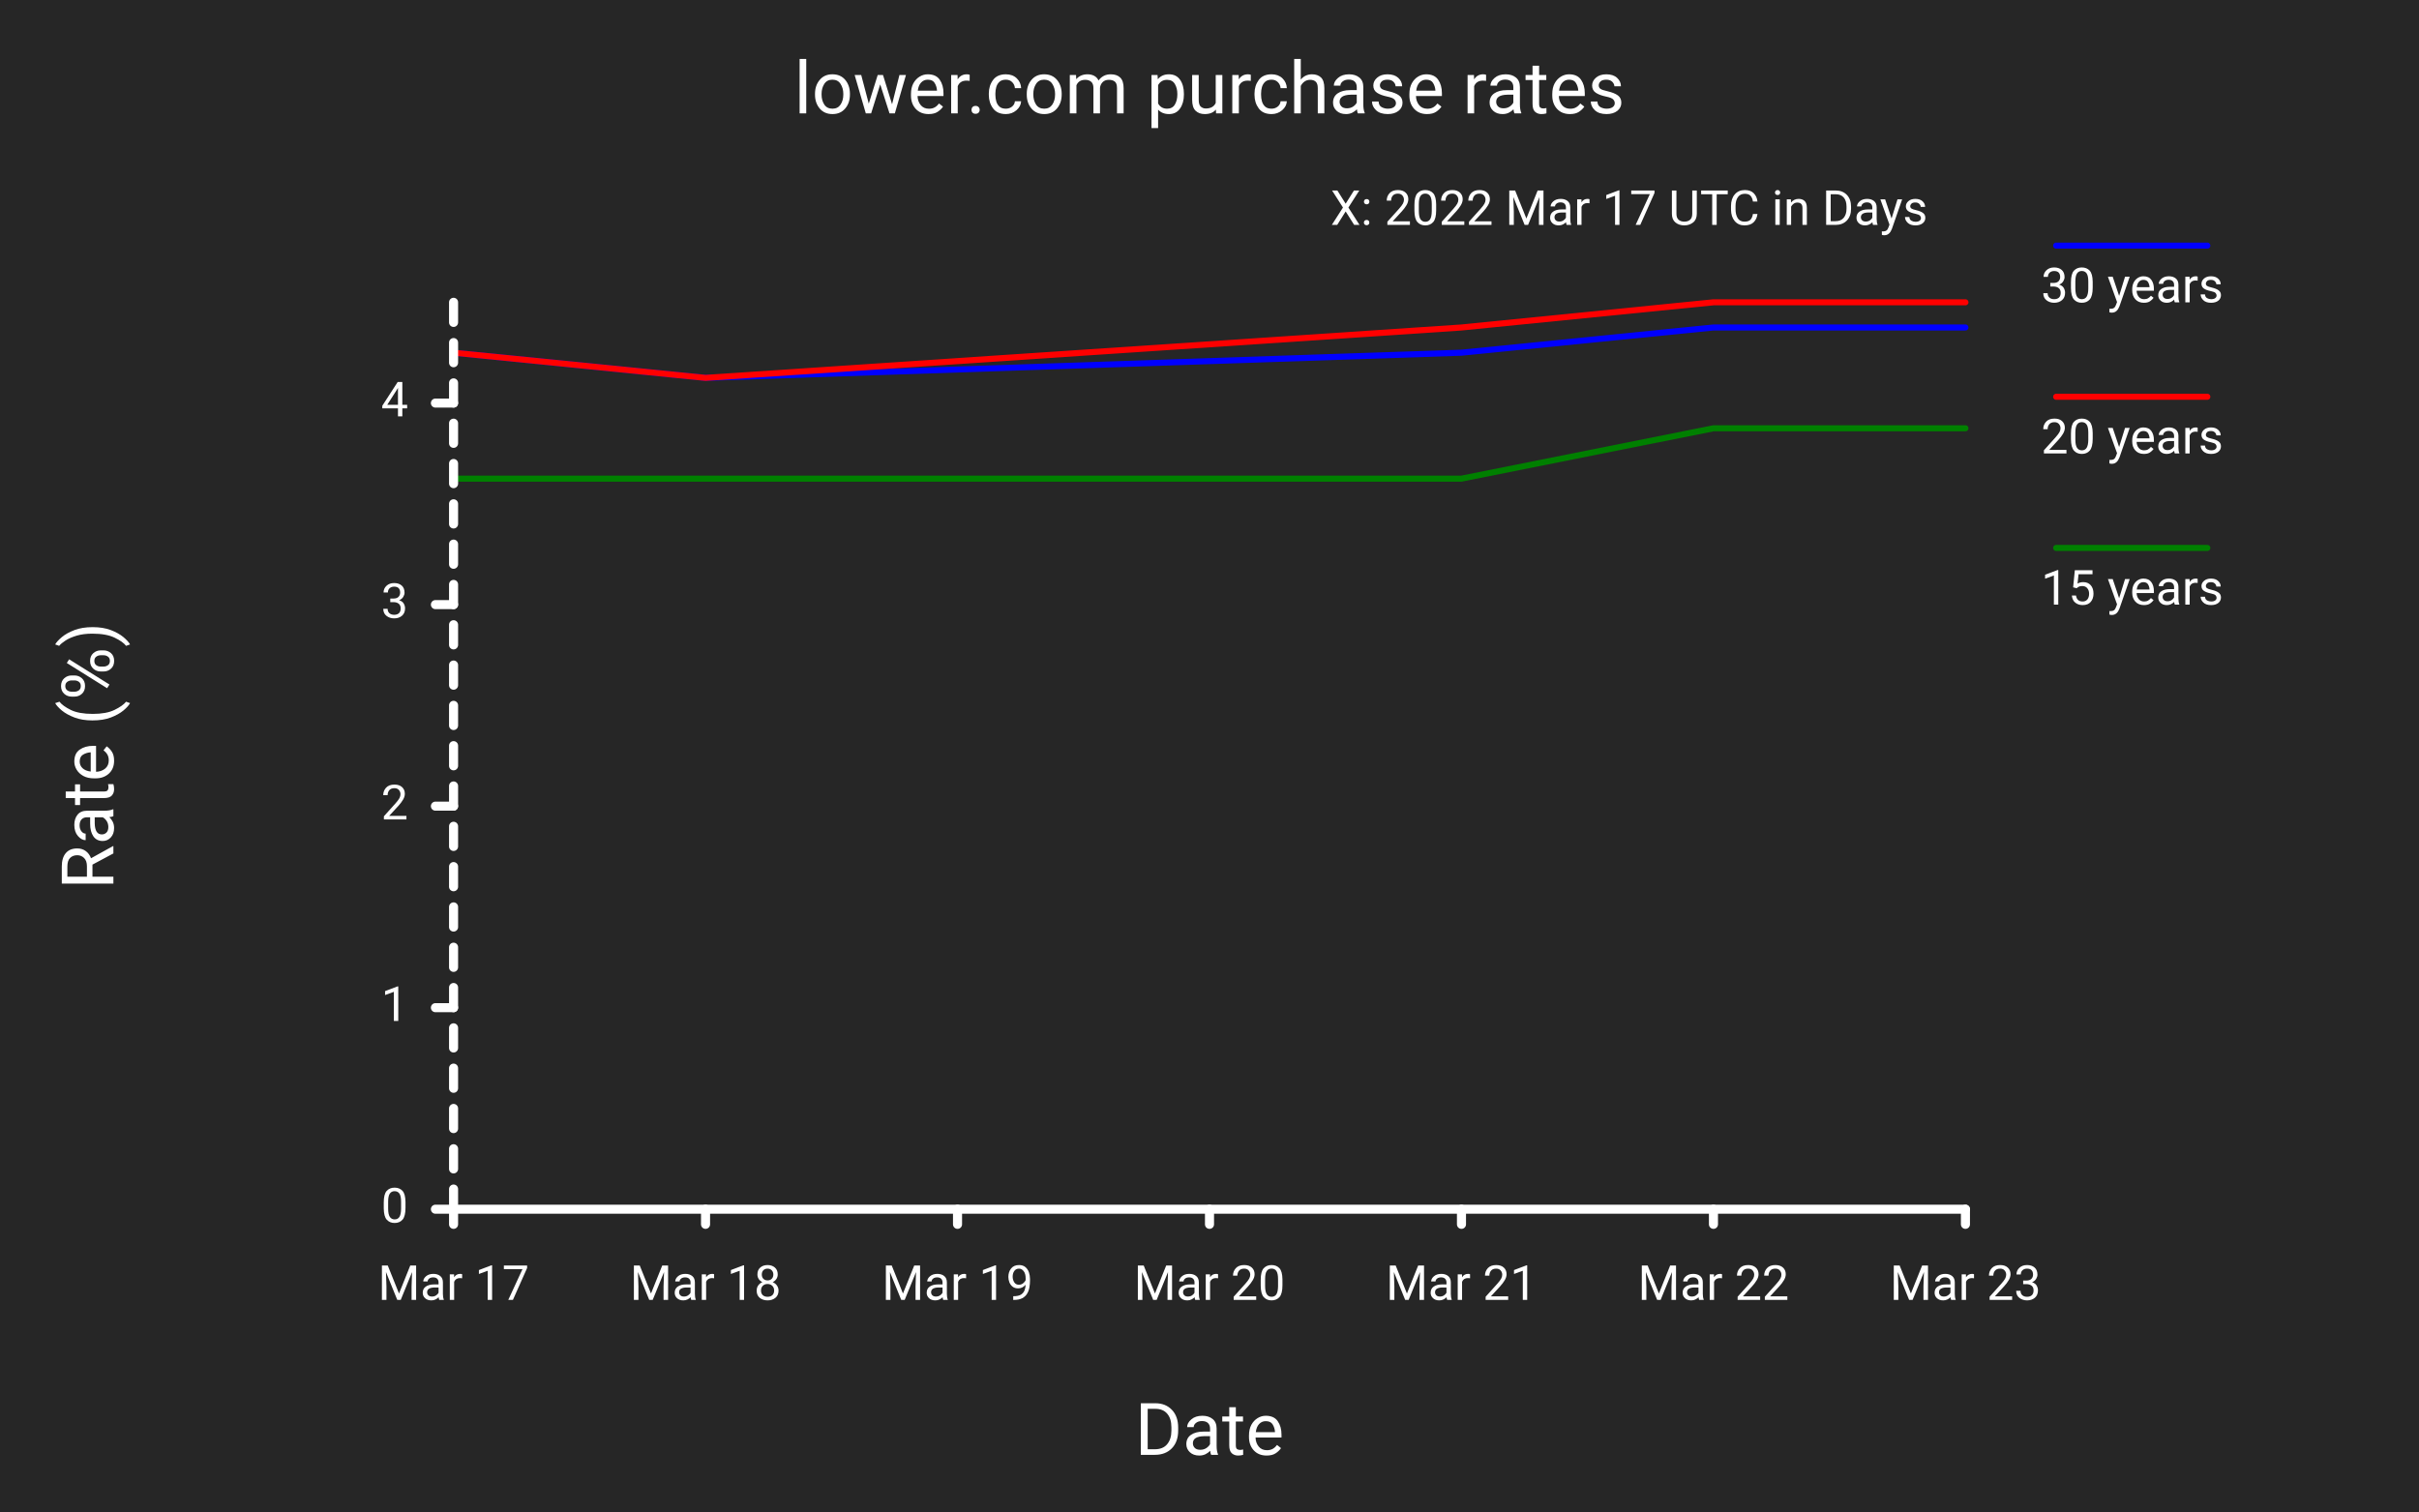
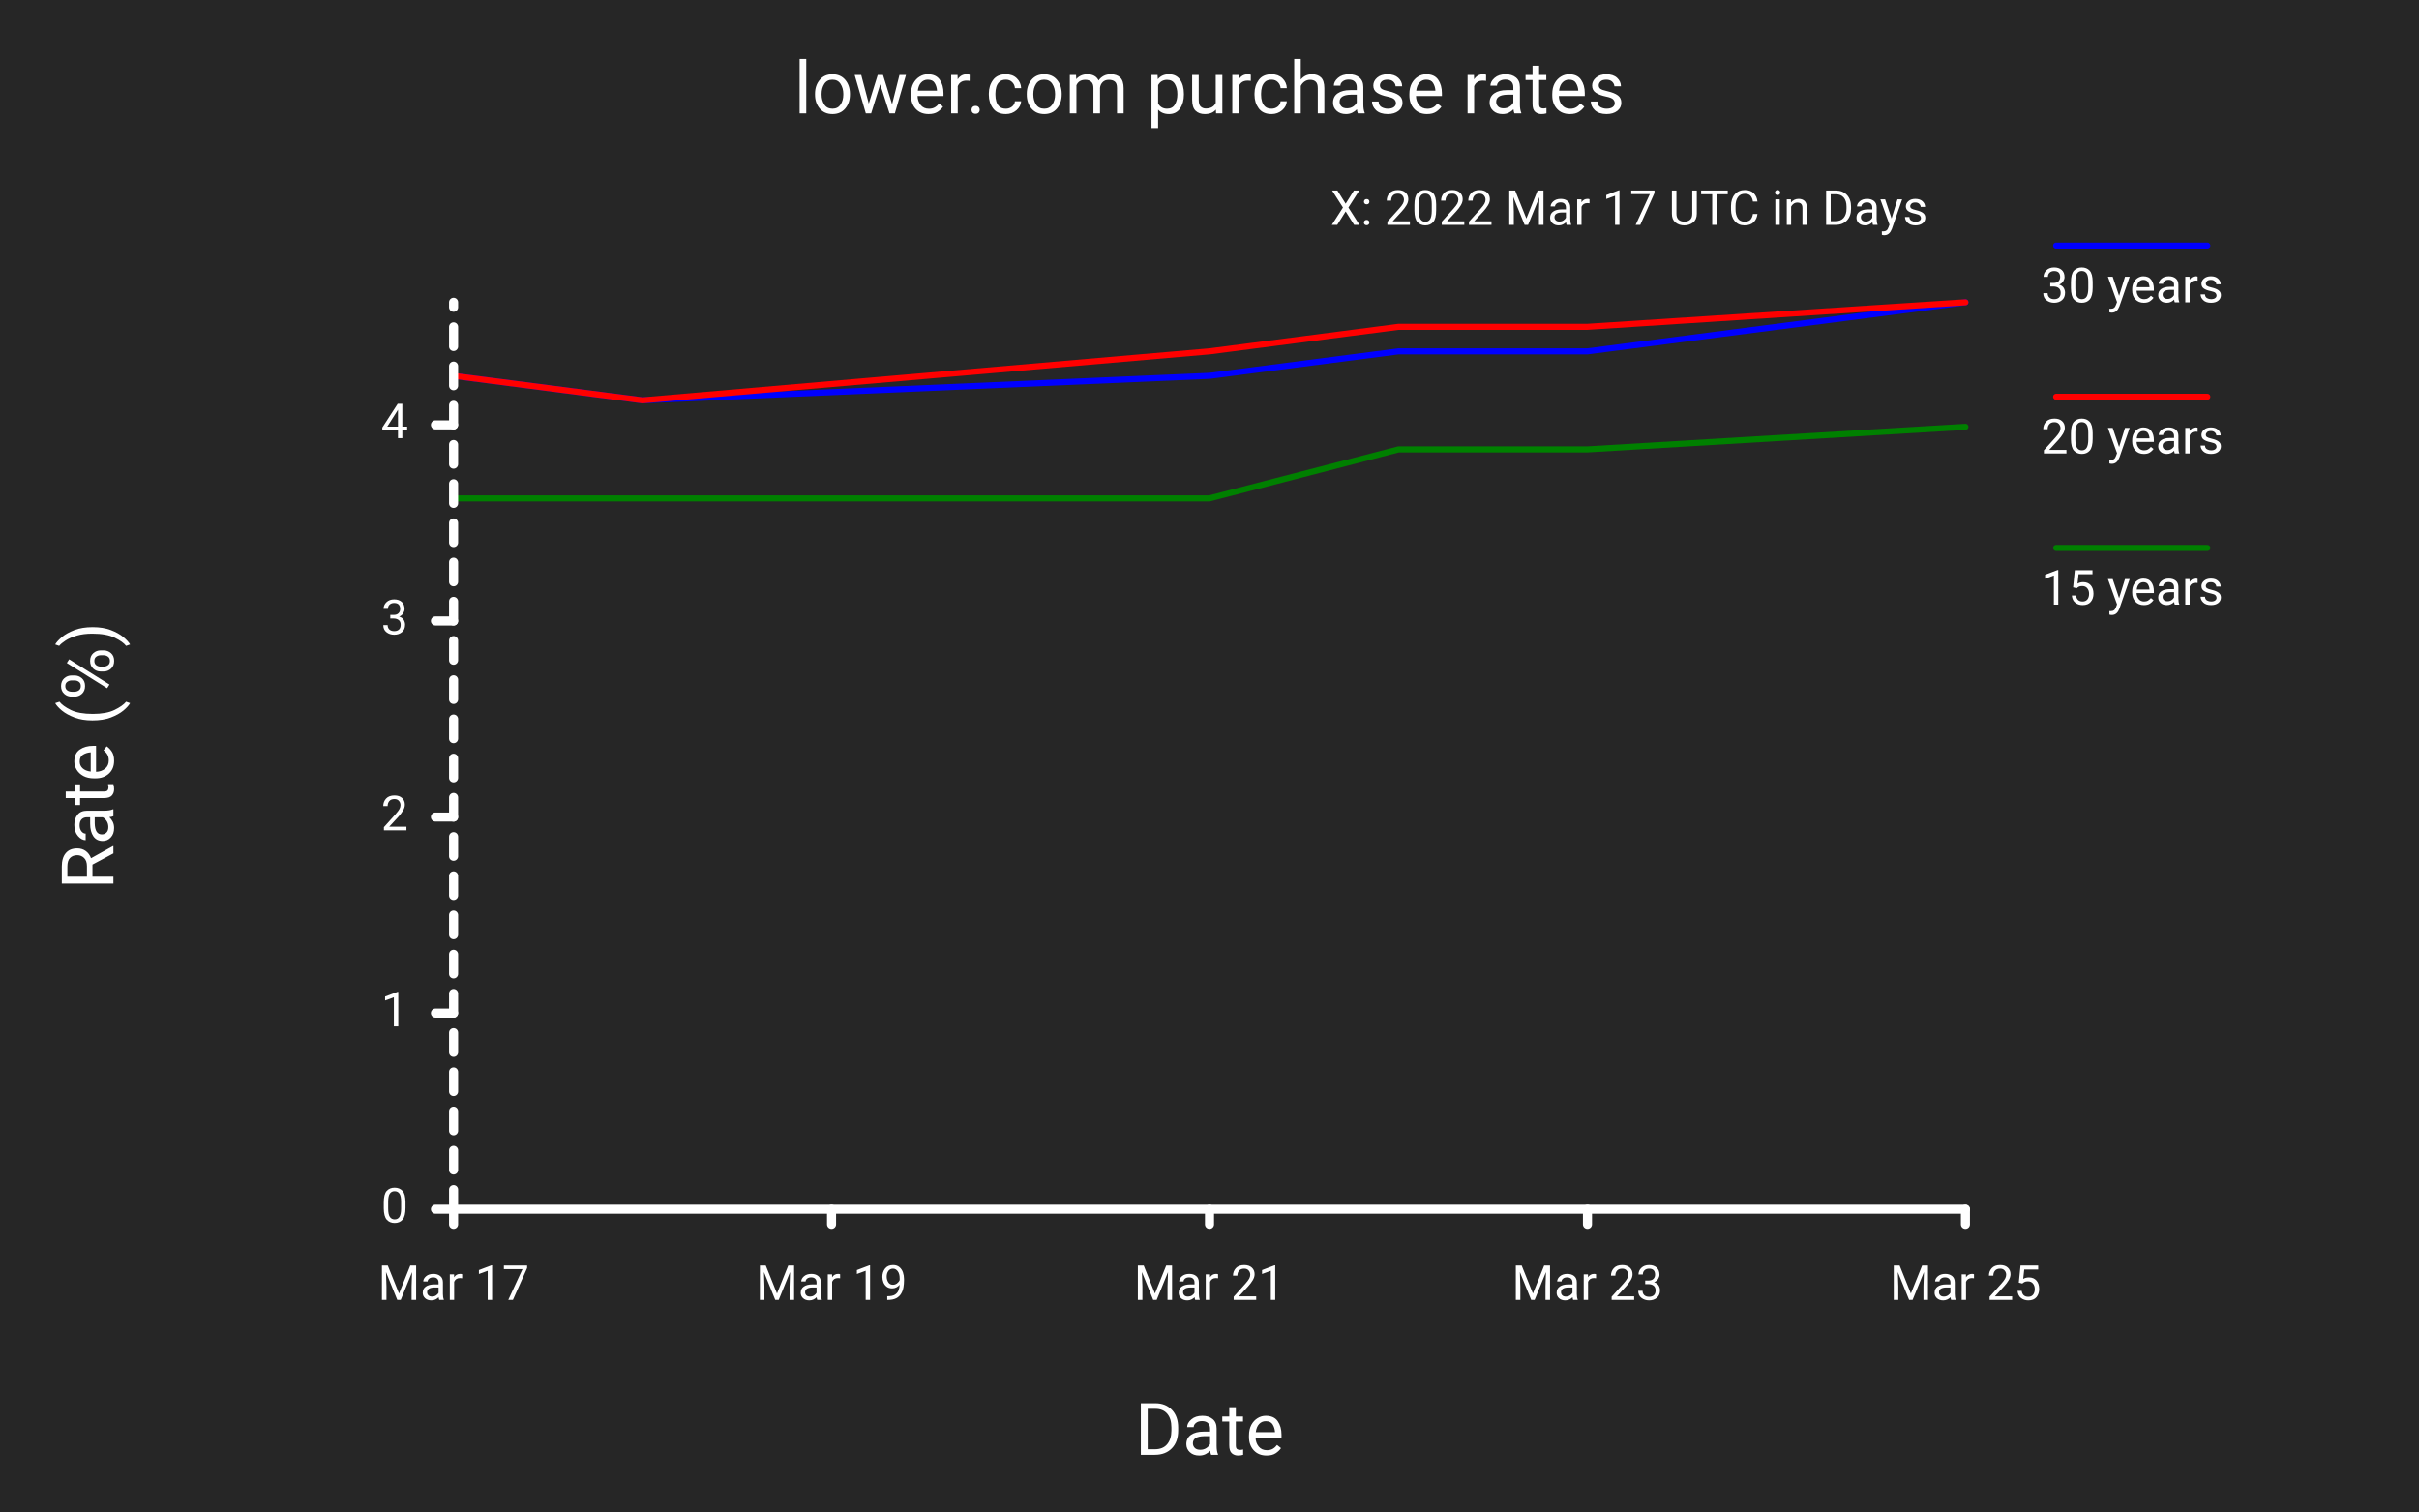
<svg xmlns="http://www.w3.org/2000/svg" class="poloto" width="800" height="500" viewBox="0 0 800 500">
  <style>.poloto{stroke-linecap:round;stroke-linejoin:round;font-family:Roboto,sans-serif;font-size:16px;}.poloto_background{fill:#262626;}.poloto_scatter{stroke-width:7}.poloto_tick_line{stroke:dimgray;stroke-width:0.5}.poloto_line{stroke-width:2}.poloto_text{fill: white;}.poloto_axis_lines{stroke: white;stroke-width:3;fill:none;stroke-dasharray:none}.poloto_title{font-size:24px;dominant-baseline:start;text-anchor:middle;}.poloto_xname{font-size:24px;dominant-baseline:start;text-anchor:middle;}.poloto_yname{font-size:24px;dominant-baseline:start;text-anchor:middle;}.poloto0stroke{stroke:blue;}.poloto1stroke{stroke:red;}.poloto2stroke{stroke:green;}.poloto3stroke{stroke:gold;}.poloto4stroke{stroke:aqua;}.poloto5stroke{stroke:lime;}.poloto6stroke{stroke:orange;}.poloto7stroke{stroke:chocolate;}.poloto0fill{fill:blue;}.poloto1fill{fill:red;}.poloto2fill{fill:green;}.poloto3fill{fill:gold;}.poloto4fill{fill:aqua;}.poloto5fill{fill:lime;}.poloto6fill{fill:orange;}.poloto7fill{fill:chocolate;}</style>
  <circle r="1e5" class="poloto_background" />
  <text class="poloto_text poloto_legend_text" x="675" y="100">30 years</text>
  <line class="poloto_line poloto_legend_icon poloto0stroke poloto0legend" stroke="black" x1="680" x2="730" y1="81.25" y2="81.25" />
-   <path class="poloto_line poloto0stroke" fill="none" stroke="black" d=" M 150.00 116.67 L 233.33 125.00 L 483.33 116.67 L 566.67 108.33 L 650.00 108.33 L 650.00 108.33" />
+   <path class="poloto_line poloto0stroke" fill="none" stroke="black" d=" M 150.00 124.32 L 212.50 132.43 L 400.00 124.32 L 462.50 116.22 L 525.00 116.22 L 525.00 116.22 L 650.00 100.00" />
  <text class="poloto_text poloto_legend_text" x="675" y="150">20 years</text>
  <line class="poloto_line poloto_legend_icon poloto1stroke poloto1legend" stroke="black" x1="680" x2="730" y1="131.25" y2="131.25" />
-   <path class="poloto_line poloto1stroke" fill="none" stroke="black" d=" M 150.00 116.67 L 233.33 125.00 L 483.33 108.33 L 566.67 100.00 L 650.00 100.00 L 650.00 100.00" />
+   <path class="poloto_line poloto1stroke" fill="none" stroke="black" d=" M 150.00 124.32 L 212.50 132.43 L 400.00 116.22 L 462.50 108.11 L 525.00 108.11 L 525.00 108.11 L 650.00 100.00" />
  <text class="poloto_text poloto_legend_text" x="675" y="200">15 years</text>
  <line class="poloto_line poloto_legend_icon poloto2stroke poloto2legend" stroke="black" x1="680" x2="730" y1="181.25" y2="181.25" />
-   <path class="poloto_line poloto2stroke" fill="none" stroke="black" d=" M 150.00 158.33 L 233.33 158.33 L 483.33 158.33 L 566.67 141.67 L 650.00 141.67 L 650.00 141.67" />
+   <path class="poloto_line poloto2stroke" fill="none" stroke="black" d=" M 150.00 164.86 L 212.50 164.86 L 400.00 164.86 L 462.50 148.65 L 525.00 148.65 L 525.00 148.65 L 650.00 141.19" />
  <text class="poloto_labels poloto_text poloto_title" x="400" y="37.5">lower.com purchase rates</text>
  <text class="poloto_labels poloto_text poloto_xname" x="400" y="481.25">Date</text>
  <text class="poloto_labels poloto_text poloto_yname" transform="rotate(-90,37.5,250)" x="37.5" y="250">Rate (%)</text>
  <text class="poloto_tick_labels poloto_text" dominant-baseline="middle" text-anchor="start" x="440" y="70">X: 2022 Mar 17 UTC in Days</text>
  <line class="poloto_axis_lines" stroke="black" x1="150" x2="150" y1="400" y2="405" />
  <text class="poloto_tick_labels poloto_text" dominant-baseline="start" text-anchor="middle" x="150" y="430">Mar 17</text>
-   <line class="poloto_axis_lines" stroke="black" x1="233.333" x2="233.333" y1="400" y2="405" />
-   <text class="poloto_tick_labels poloto_text" dominant-baseline="start" text-anchor="middle" x="233.333" y="430">Mar 18</text>
-   <line class="poloto_axis_lines" stroke="black" x1="316.667" x2="316.667" y1="400" y2="405" />
-   <text class="poloto_tick_labels poloto_text" dominant-baseline="start" text-anchor="middle" x="316.667" y="430">Mar 19</text>
+   <line class="poloto_axis_lines" stroke="black" x1="275" x2="275" y1="400" y2="405" />
+   <text class="poloto_tick_labels poloto_text" dominant-baseline="start" text-anchor="middle" x="275" y="430">Mar 19</text>
  <line class="poloto_axis_lines" stroke="black" x1="400" x2="400" y1="400" y2="405" />
-   <text class="poloto_tick_labels poloto_text" dominant-baseline="start" text-anchor="middle" x="400" y="430">Mar 20</text>
-   <line class="poloto_axis_lines" stroke="black" x1="483.333" x2="483.333" y1="400" y2="405" />
-   <text class="poloto_tick_labels poloto_text" dominant-baseline="start" text-anchor="middle" x="483.333" y="430">Mar 21</text>
-   <line class="poloto_axis_lines" stroke="black" x1="566.667" x2="566.667" y1="400" y2="405" />
-   <text class="poloto_tick_labels poloto_text" dominant-baseline="start" text-anchor="middle" x="566.667" y="430">Mar 22</text>
+   <text class="poloto_tick_labels poloto_text" dominant-baseline="start" text-anchor="middle" x="400" y="430">Mar 21</text>
+   <line class="poloto_axis_lines" stroke="black" x1="525" x2="525" y1="400" y2="405" />
+   <text class="poloto_tick_labels poloto_text" dominant-baseline="start" text-anchor="middle" x="525" y="430">Mar 23</text>
  <line class="poloto_axis_lines" stroke="black" x1="650" x2="650" y1="400" y2="405" />
-   <text class="poloto_tick_labels poloto_text" dominant-baseline="start" text-anchor="middle" x="650" y="430">Mar 23</text>
+   <text class="poloto_tick_labels poloto_text" dominant-baseline="start" text-anchor="middle" x="650" y="430">Mar 25</text>
  <text class="poloto_tick_labels poloto_text" dominant-baseline="middle" text-anchor="start" x="150" y="70" />
  <line class="poloto_axis_lines" stroke="black" x1="150" x2="144" y1="400" y2="400" />
  <text class="poloto_tick_labels poloto_text" dominant-baseline="middle" text-anchor="end" x="135" y="400">0</text>
-   <line class="poloto_axis_lines" stroke="black" x1="150" x2="144" y1="333.333" y2="333.333" />
-   <text class="poloto_tick_labels poloto_text" dominant-baseline="middle" text-anchor="end" x="135" y="333.333">1</text>
-   <line class="poloto_axis_lines" stroke="black" x1="150" x2="144" y1="266.667" y2="266.667" />
-   <text class="poloto_tick_labels poloto_text" dominant-baseline="middle" text-anchor="end" x="135" y="266.667">2</text>
-   <line class="poloto_axis_lines" stroke="black" x1="150" x2="144" y1="200" y2="200" />
-   <text class="poloto_tick_labels poloto_text" dominant-baseline="middle" text-anchor="end" x="135" y="200">3</text>
-   <line class="poloto_axis_lines" stroke="black" x1="150" x2="144" y1="133.333" y2="133.333" />
-   <text class="poloto_tick_labels poloto_text" dominant-baseline="middle" text-anchor="end" x="135" y="133.333">4</text>
+   <line class="poloto_axis_lines" stroke="black" x1="150" x2="144" y1="335.135" y2="335.135" />
+   <text class="poloto_tick_labels poloto_text" dominant-baseline="middle" text-anchor="end" x="135" y="335.135">1</text>
+   <line class="poloto_axis_lines" stroke="black" x1="150" x2="144" y1="270.27" y2="270.27" />
+   <text class="poloto_tick_labels poloto_text" dominant-baseline="middle" text-anchor="end" x="135" y="270.27">2</text>
+   <line class="poloto_axis_lines" stroke="black" x1="150" x2="144" y1="205.405" y2="205.405" />
+   <text class="poloto_tick_labels poloto_text" dominant-baseline="middle" text-anchor="end" x="135" y="205.405">3</text>
+   <line class="poloto_axis_lines" stroke="black" x1="150" x2="144" y1="140.541" y2="140.541" />
+   <text class="poloto_tick_labels poloto_text" dominant-baseline="middle" text-anchor="end" x="135" y="140.541">4</text>
  <path stroke="black" fill="none" class="poloto_axis_lines" d=" M 150 400 L 650 400" />
-   <path stroke="black" fill="none" class="poloto_axis_lines" style="stroke-dasharray:6.667;stroke-dashoffset:-0;" d=" M 150 400 L 150 100" />
+   <path stroke="black" fill="none" class="poloto_axis_lines" style="stroke-dasharray:6.486;stroke-dashoffset:-0;" d=" M 150 400 L 150 100" />
</svg>
